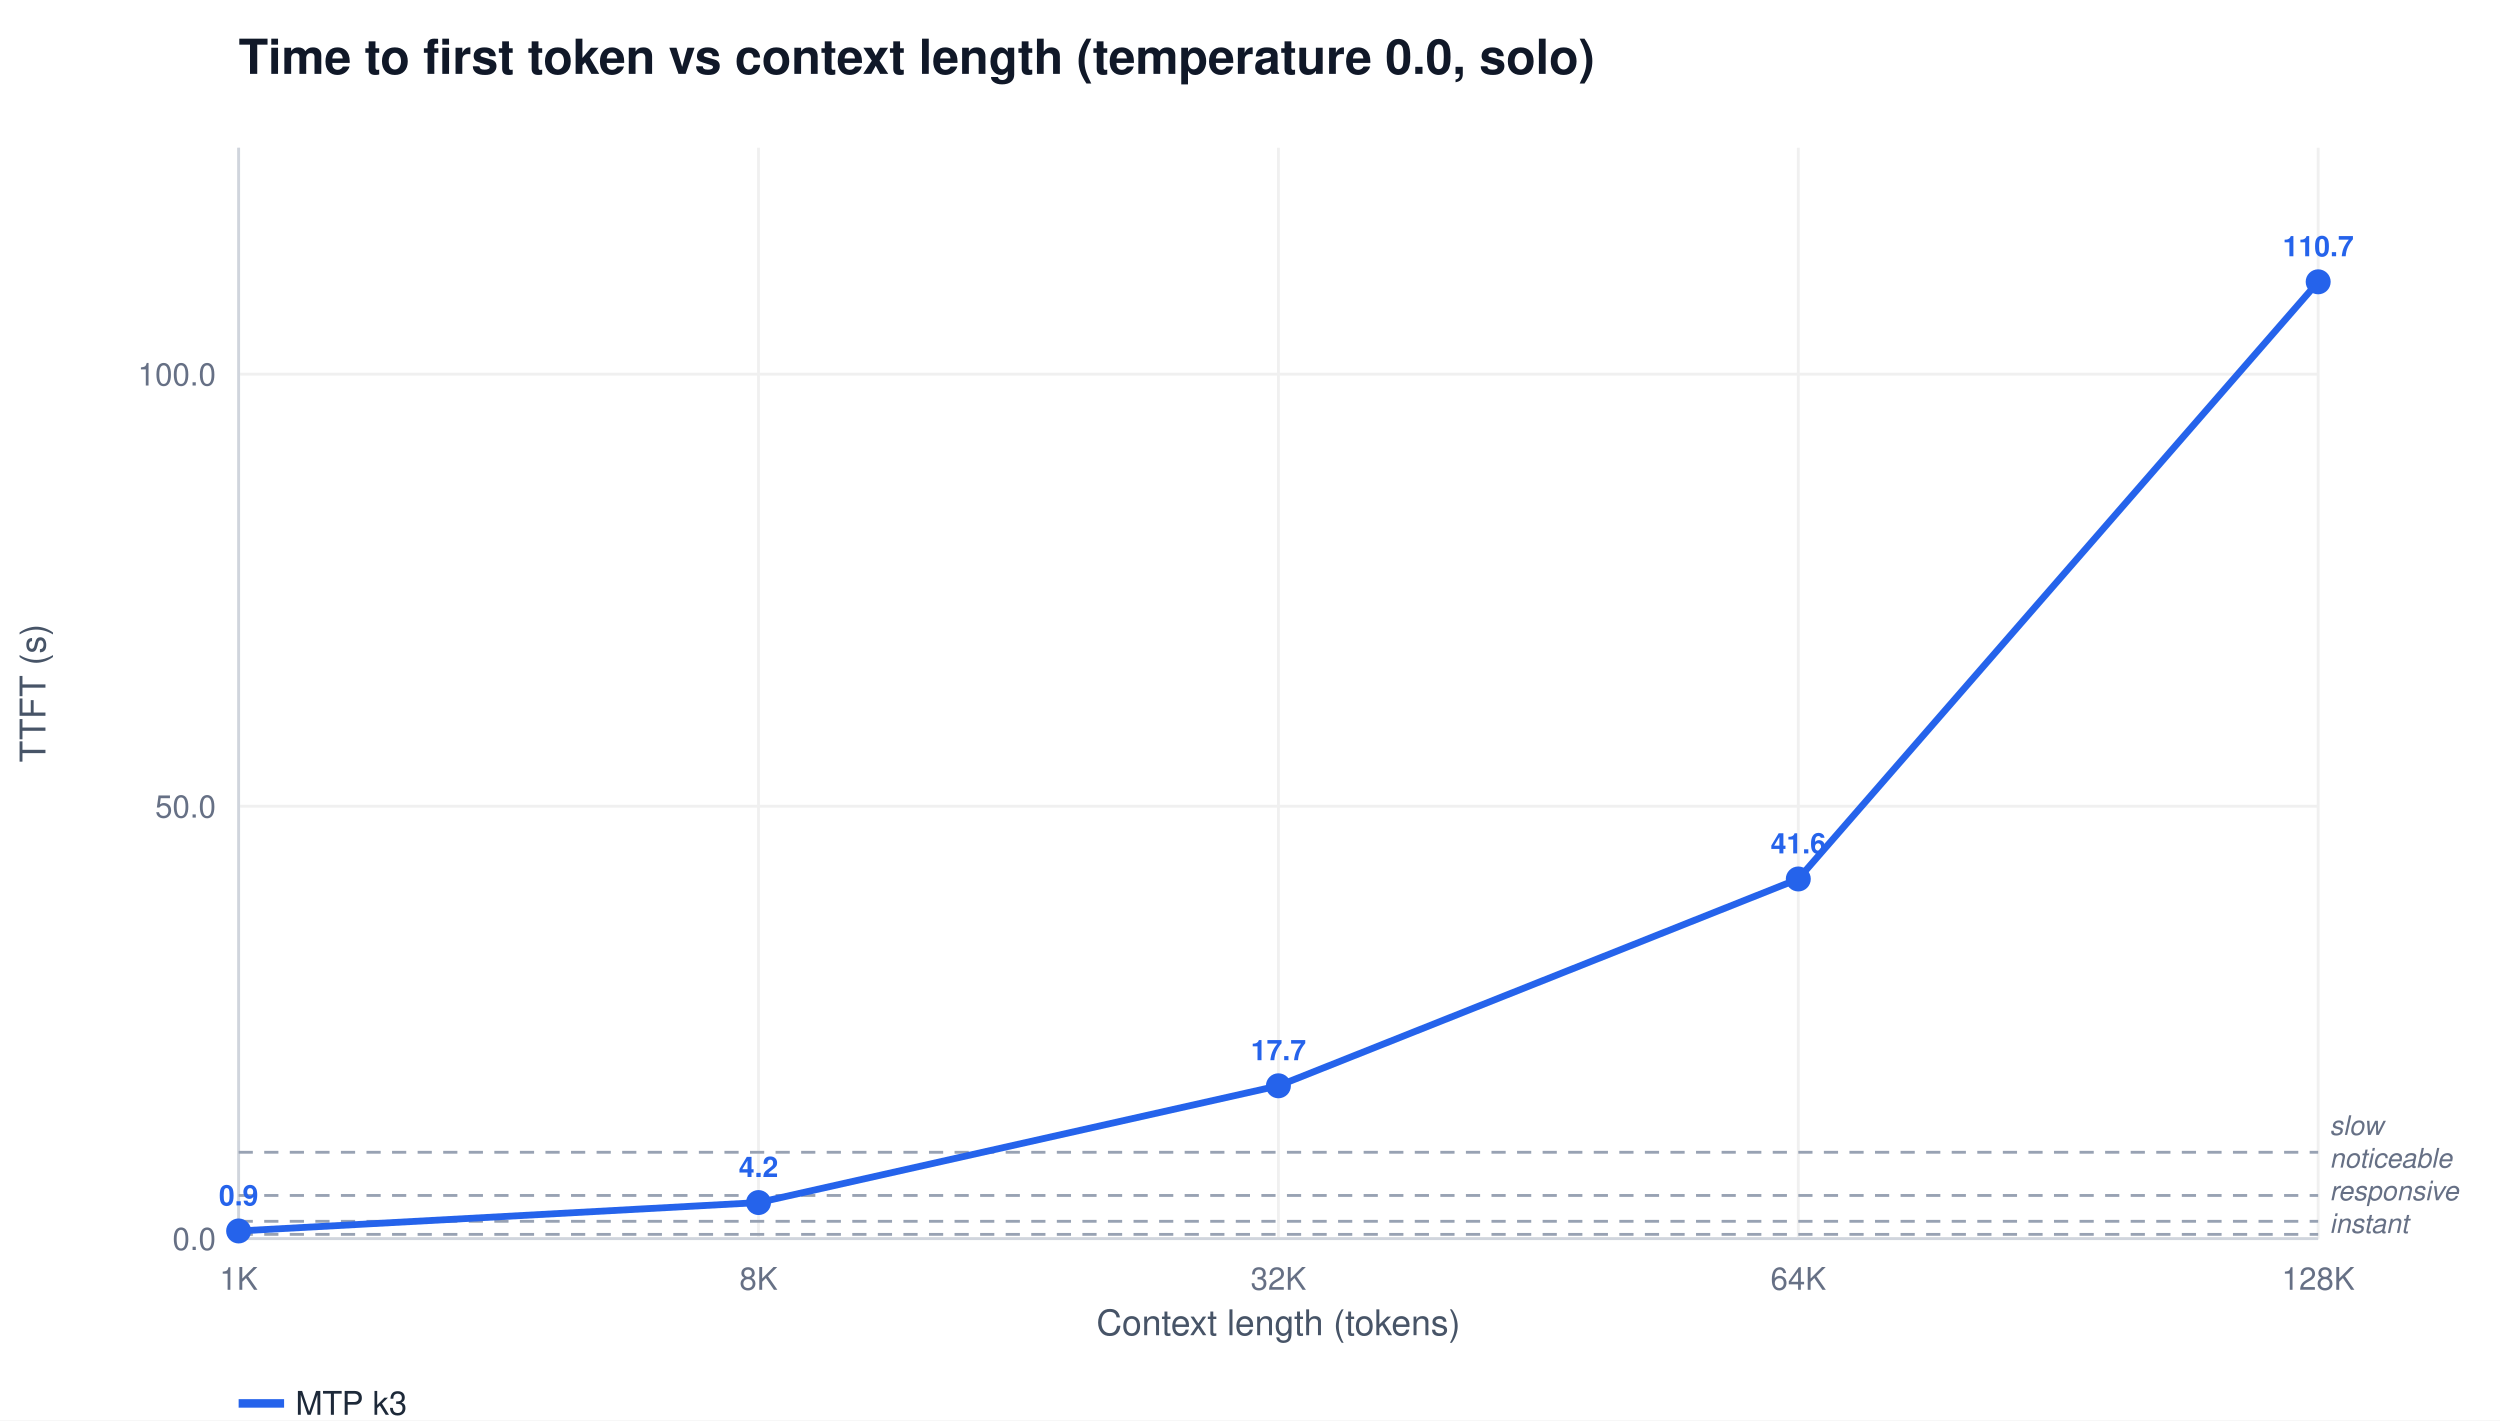
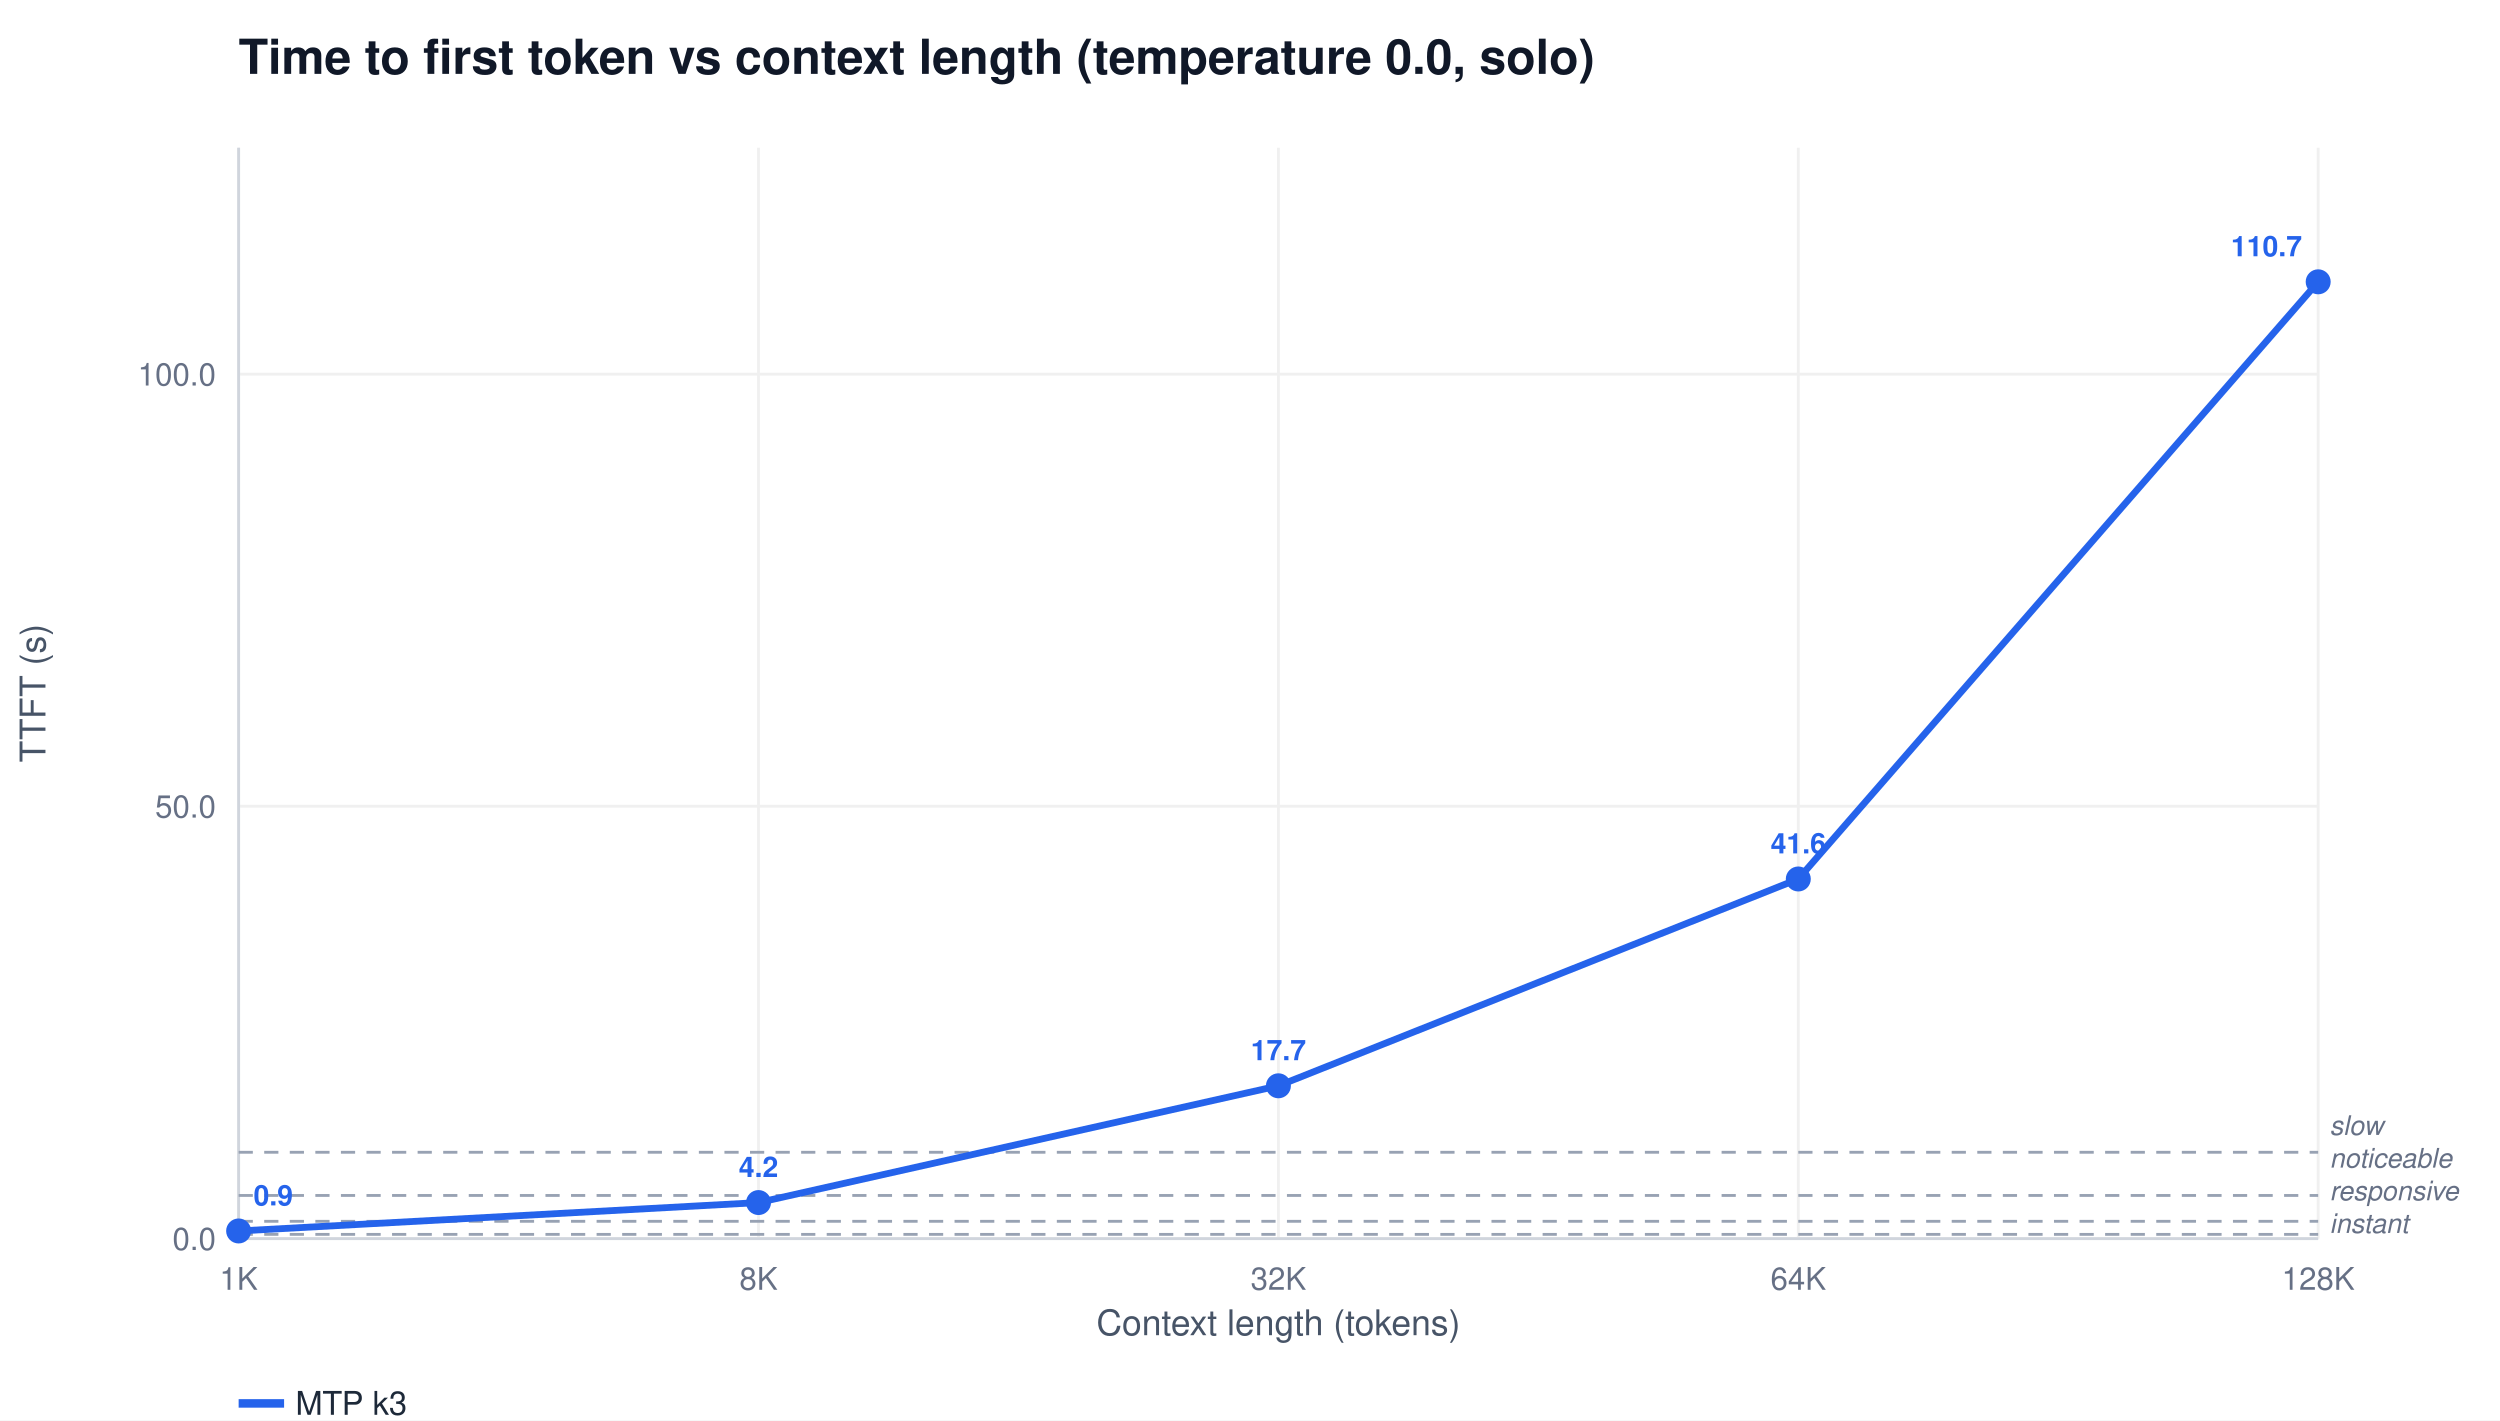
<svg xmlns="http://www.w3.org/2000/svg" width="880" height="500" viewBox="0 0 880 500" font-family="Segoe UI, Helvetica, Arial, sans-serif">
  <rect width="880" height="500" fill="#ffffff" />
  <text x="84" y="26" font-size="17" font-weight="600" fill="#101828">Time to first token vs context length (temperature 0.0, solo)</text>
  <line x1="84" y1="436.0" x2="816" y2="436.0" stroke="#f0f0f0" stroke-width="1" />
  <text x="76" y="440.0" font-size="11" fill="#667085" text-anchor="end">0.0</text>
  <line x1="84" y1="283.8" x2="816" y2="283.8" stroke="#f0f0f0" stroke-width="1" />
  <text x="76" y="287.8" font-size="11" fill="#667085" text-anchor="end">50.0</text>
  <line x1="84" y1="131.7" x2="816" y2="131.7" stroke="#f0f0f0" stroke-width="1" />
  <text x="76" y="135.7" font-size="11" fill="#667085" text-anchor="end">100.0</text>
  <line x1="84.0" y1="52" x2="84.0" y2="436" stroke="#f0f0f0" stroke-width="1" />
  <text x="84.0" y="454" font-size="11" fill="#667085" text-anchor="middle">1K</text>
  <line x1="267.0" y1="52" x2="267.0" y2="436" stroke="#f0f0f0" stroke-width="1" />
  <text x="267.0" y="454" font-size="11" fill="#667085" text-anchor="middle">8K</text>
  <line x1="450.0" y1="52" x2="450.0" y2="436" stroke="#f0f0f0" stroke-width="1" />
  <text x="450.0" y="454" font-size="11" fill="#667085" text-anchor="middle">32K</text>
  <line x1="633.0" y1="52" x2="633.0" y2="436" stroke="#f0f0f0" stroke-width="1" />
  <text x="633.0" y="454" font-size="11" fill="#667085" text-anchor="middle">64K</text>
  <line x1="816.0" y1="52" x2="816.0" y2="436" stroke="#f0f0f0" stroke-width="1" />
  <text x="816.0" y="454" font-size="11" fill="#667085" text-anchor="middle">128K</text>
  <line x1="84" y1="436" x2="816" y2="436" stroke="#d0d5dd" stroke-width="1" />
  <line x1="84" y1="52" x2="84" y2="436" stroke="#d0d5dd" stroke-width="1" />
  <line x1="84" y1="405.6" x2="816" y2="405.6" stroke="#98a2b3" stroke-width="1" stroke-dasharray="5 4" />
  <text x="820" y="399.5" font-size="9.5" fill="#667085" font-style="italic">slow</text>
  <line x1="84" y1="420.8" x2="816" y2="420.8" stroke="#98a2b3" stroke-width="1" stroke-dasharray="5 4" />
  <text x="820" y="411.0" font-size="9.5" fill="#667085" font-style="italic">noticeable</text>
  <line x1="84" y1="429.9" x2="816" y2="429.9" stroke="#98a2b3" stroke-width="1" stroke-dasharray="5 4" />
  <text x="820" y="422.5" font-size="9.5" fill="#667085" font-style="italic">responsive</text>
  <line x1="84" y1="434.5" x2="816" y2="434.5" stroke="#98a2b3" stroke-width="1" stroke-dasharray="5 4" />
  <text x="820" y="434.0" font-size="9.5" fill="#667085" font-style="italic">instant</text>
  <polyline points="84.0,433.3 267.0,423.3 450.0,382.2 633.0,309.4 816.0,99.2" fill="none" stroke="#2563eb" stroke-width="2.4" />
  <circle cx="84.0" cy="433.3" r="4.4" fill="#2563eb" />
  <circle cx="267.0" cy="423.3" r="4.4" fill="#2563eb" />
  <circle cx="450.0" cy="382.2" r="4.4" fill="#2563eb" />
  <circle cx="633.0" cy="309.4" r="4.4" fill="#2563eb" />
  <circle cx="816.0" cy="99.2" r="4.4" fill="#2563eb" />
-   <text x="84.0" y="424.3" font-size="10" fill="#2563eb" text-anchor="middle" font-weight="600">0.9</text>
+   <text x="96.2" y="424.3" font-size="10" fill="#2563eb" text-anchor="middle" font-weight="600">0.9</text>
  <text x="267.0" y="414.3" font-size="10" fill="#2563eb" text-anchor="middle" font-weight="600">4.2</text>
  <text x="450.0" y="373.2" font-size="10" fill="#2563eb" text-anchor="middle" font-weight="600">17.7</text>
  <text x="633.0" y="300.4" font-size="10" fill="#2563eb" text-anchor="middle" font-weight="600">41.6</text>
-   <text x="816.0" y="90.2" font-size="10" fill="#2563eb" text-anchor="middle" font-weight="600">110.7</text>
+   <text x="797.8" y="90.2" font-size="10" fill="#2563eb" text-anchor="middle" font-weight="600">110.7</text>
  <line x1="84" y1="494" x2="100" y2="494" stroke="#2563eb" stroke-width="3" />
  <text x="104" y="498" font-size="11.5" fill="#1d2939">MTP k3</text>
  <text x="450" y="470" font-size="12.5" fill="#475467" text-anchor="middle">Context length (tokens)</text>
  <text x="16" y="244" font-size="12.5" fill="#475467" text-anchor="middle" transform="rotate(-90 16 244)">TTFT (s)</text>
</svg>
